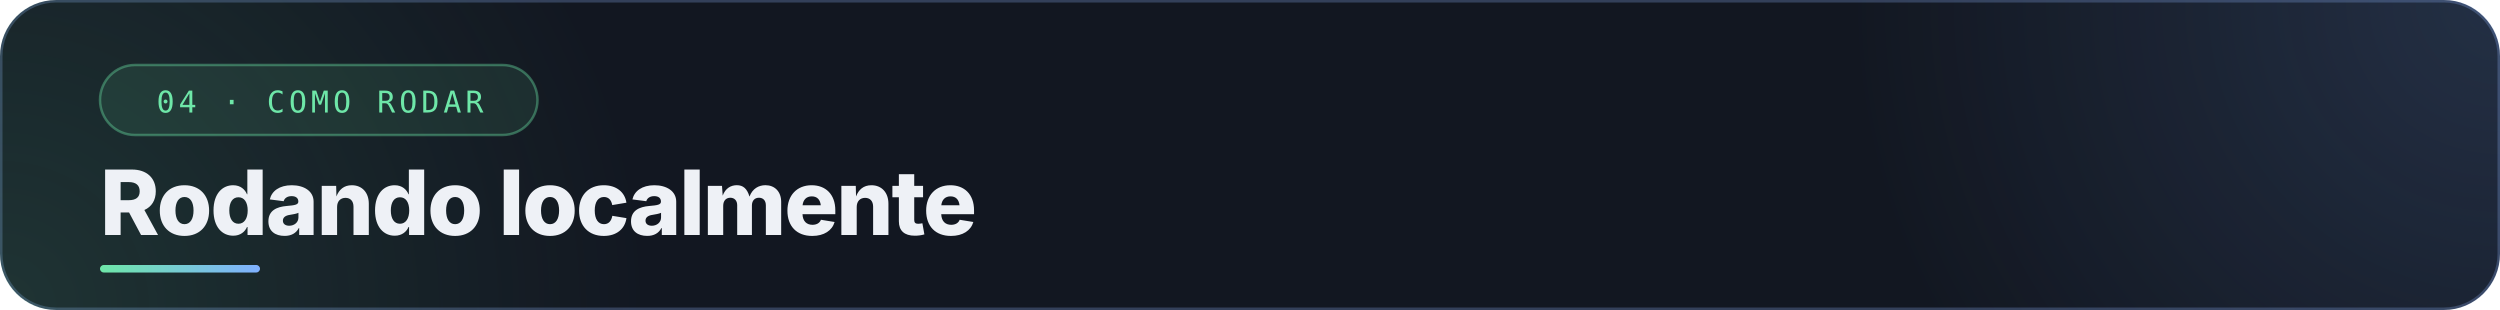
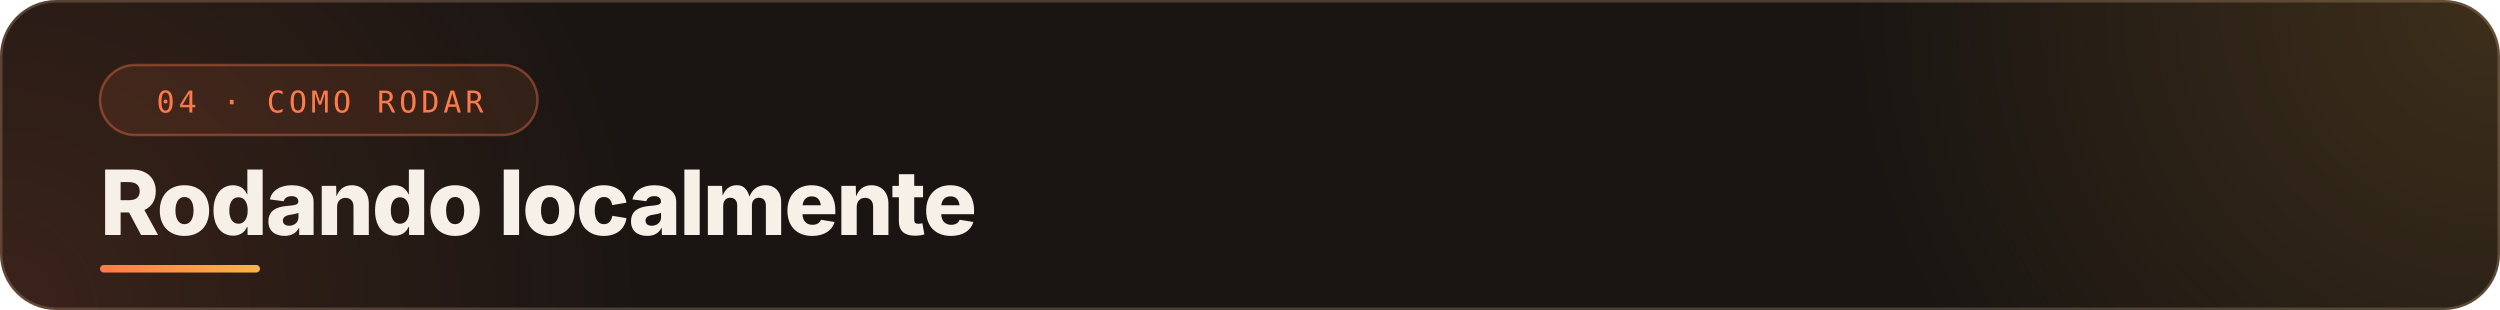
<svg xmlns="http://www.w3.org/2000/svg" width="1000" height="124" viewBox="0 0 1000 124" role="img" aria-label="04 · COMO RODAR: Rodando localmente">
  <defs>
    <linearGradient id="g" x1="0" y1="0" x2="1" y2="0">
-       <stop offset="0" stop-color="#6ee7a8" />
-       <stop offset="1" stop-color="#7fb0ff" />
+       <stop offset="0" stop-color="#ff7a4a" />
+       <stop offset="1" stop-color="#f6b54a" />
    </linearGradient>
    <radialGradient id="h1" gradientUnits="userSpaceOnUse" cx="1000" cy="0" r="260">
-       <stop offset="0" stop-color="#7fb0ff" stop-opacity="0.16" />
-       <stop offset="1" stop-color="#7fb0ff" stop-opacity="0" />
+       <stop offset="0" stop-color="#f6b54a" stop-opacity="0.16" />
+       <stop offset="1" stop-color="#f6b54a" stop-opacity="0" />
    </radialGradient>
    <radialGradient id="h2" gradientUnits="userSpaceOnUse" cx="0" cy="124" r="260">
-       <stop offset="0" stop-color="#6ee7a8" stop-opacity="0.14" />
-       <stop offset="1" stop-color="#6ee7a8" stop-opacity="0" />
+       <stop offset="0" stop-color="#ff7a4a" stop-opacity="0.14" />
+       <stop offset="1" stop-color="#ff7a4a" stop-opacity="0" />
    </radialGradient>
    <clipPath id="k">
      <rect width="1000" height="124" rx="22" />
    </clipPath>
  </defs>
-   <rect x="0.5" y="0.5" width="999" height="123" rx="22" fill="#121721" stroke="#33405a" />
+   <rect x="0.5" y="0.5" width="999" height="123" rx="22" fill="#1a1512" stroke="#4a3e35" />
  <g clip-path="url(#k)">
    <rect width="1000" height="124" fill="url(#h1)" />
    <rect width="1000" height="124" fill="url(#h2)" />
  </g>
-   <rect x="40" y="26" width="175" height="28" rx="14" fill="#6ee7a8" fill-opacity="0.10" stroke="#6ee7a8" stroke-opacity="0.38" />
-   <text x="128" y="45" text-anchor="middle" font-family="'JetBrains Mono',Menlo,Consolas,monospace" font-size="12" letter-spacing="1.6" fill="#6ee7a8">04 · COMO RODAR</text>
-   <text x="40" y="94" font-family="Inter,'Segoe UI',-apple-system,Helvetica,Arial,sans-serif" font-size="36" font-weight="800" letter-spacing="-0.8" fill="#eef1f6">Rodando localmente</text>
+   <rect x="40" y="26" width="175" height="28" rx="14" fill="#ff7a4a" fill-opacity="0.10" stroke="#ff7a4a" stroke-opacity="0.38" />
+   <text x="128" y="45" text-anchor="middle" font-family="'JetBrains Mono',Menlo,Consolas,monospace" font-size="12" letter-spacing="1.6" fill="#ff7a4a">04 · COMO RODAR</text>
+   <text x="40" y="94" font-family="Inter,'Segoe UI',-apple-system,Helvetica,Arial,sans-serif" font-size="36" font-weight="800" letter-spacing="-0.8" fill="#f6f0e8">Rodando localmente</text>
  <rect x="40" y="106" width="64" height="3" rx="1.5" fill="url(#g)" />
</svg>
